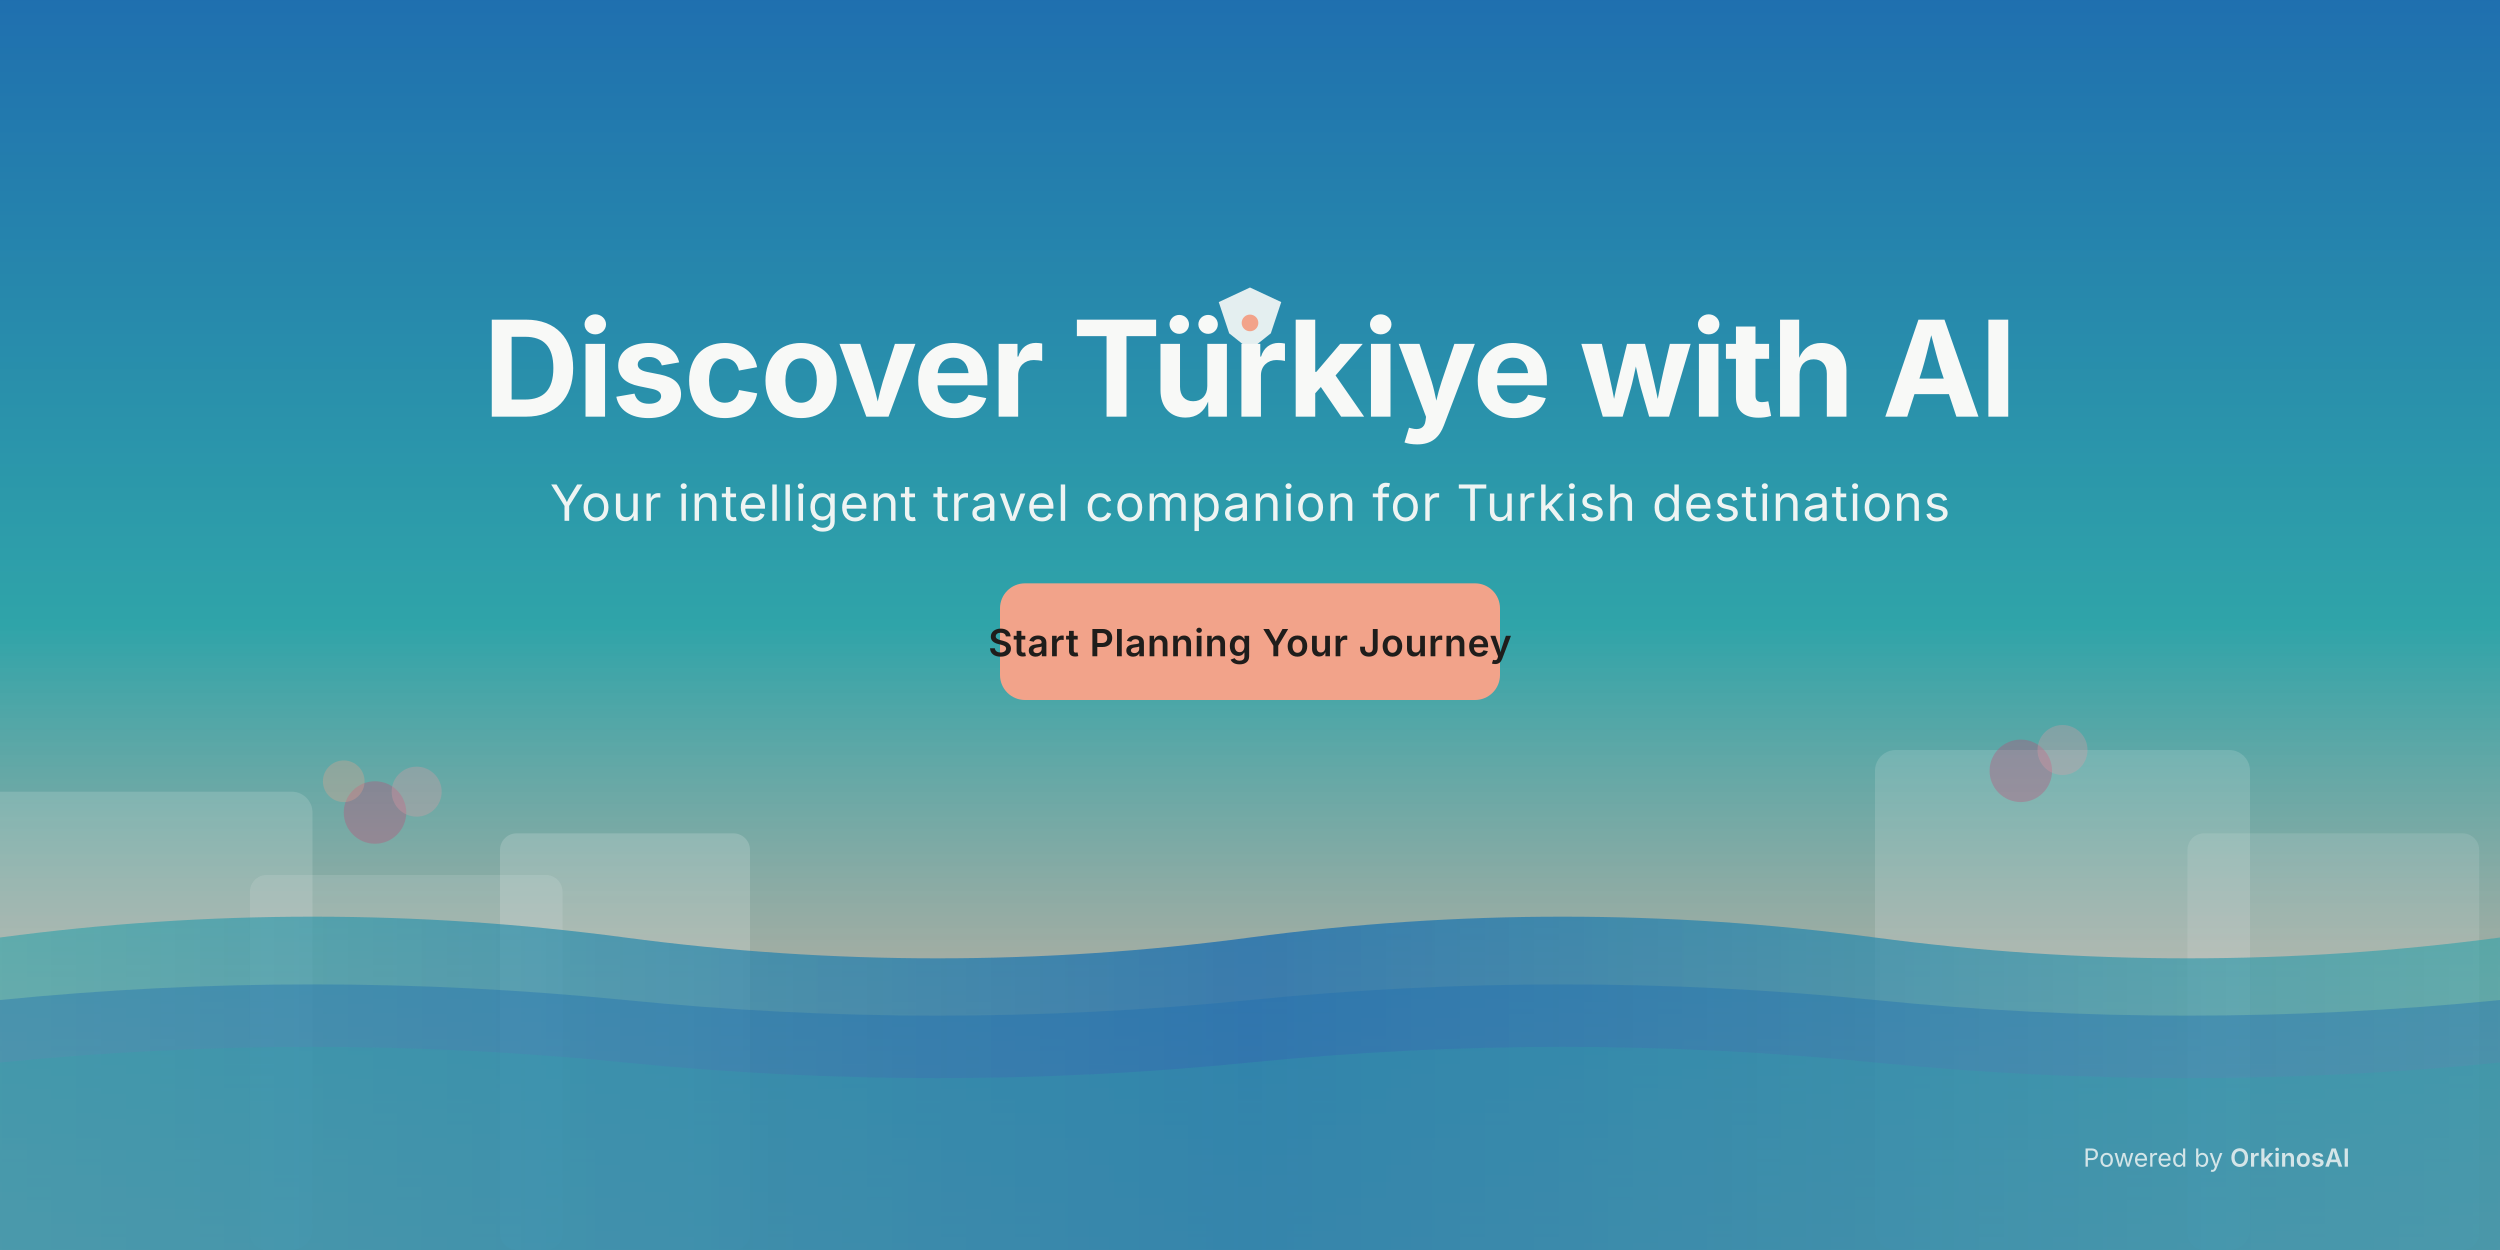
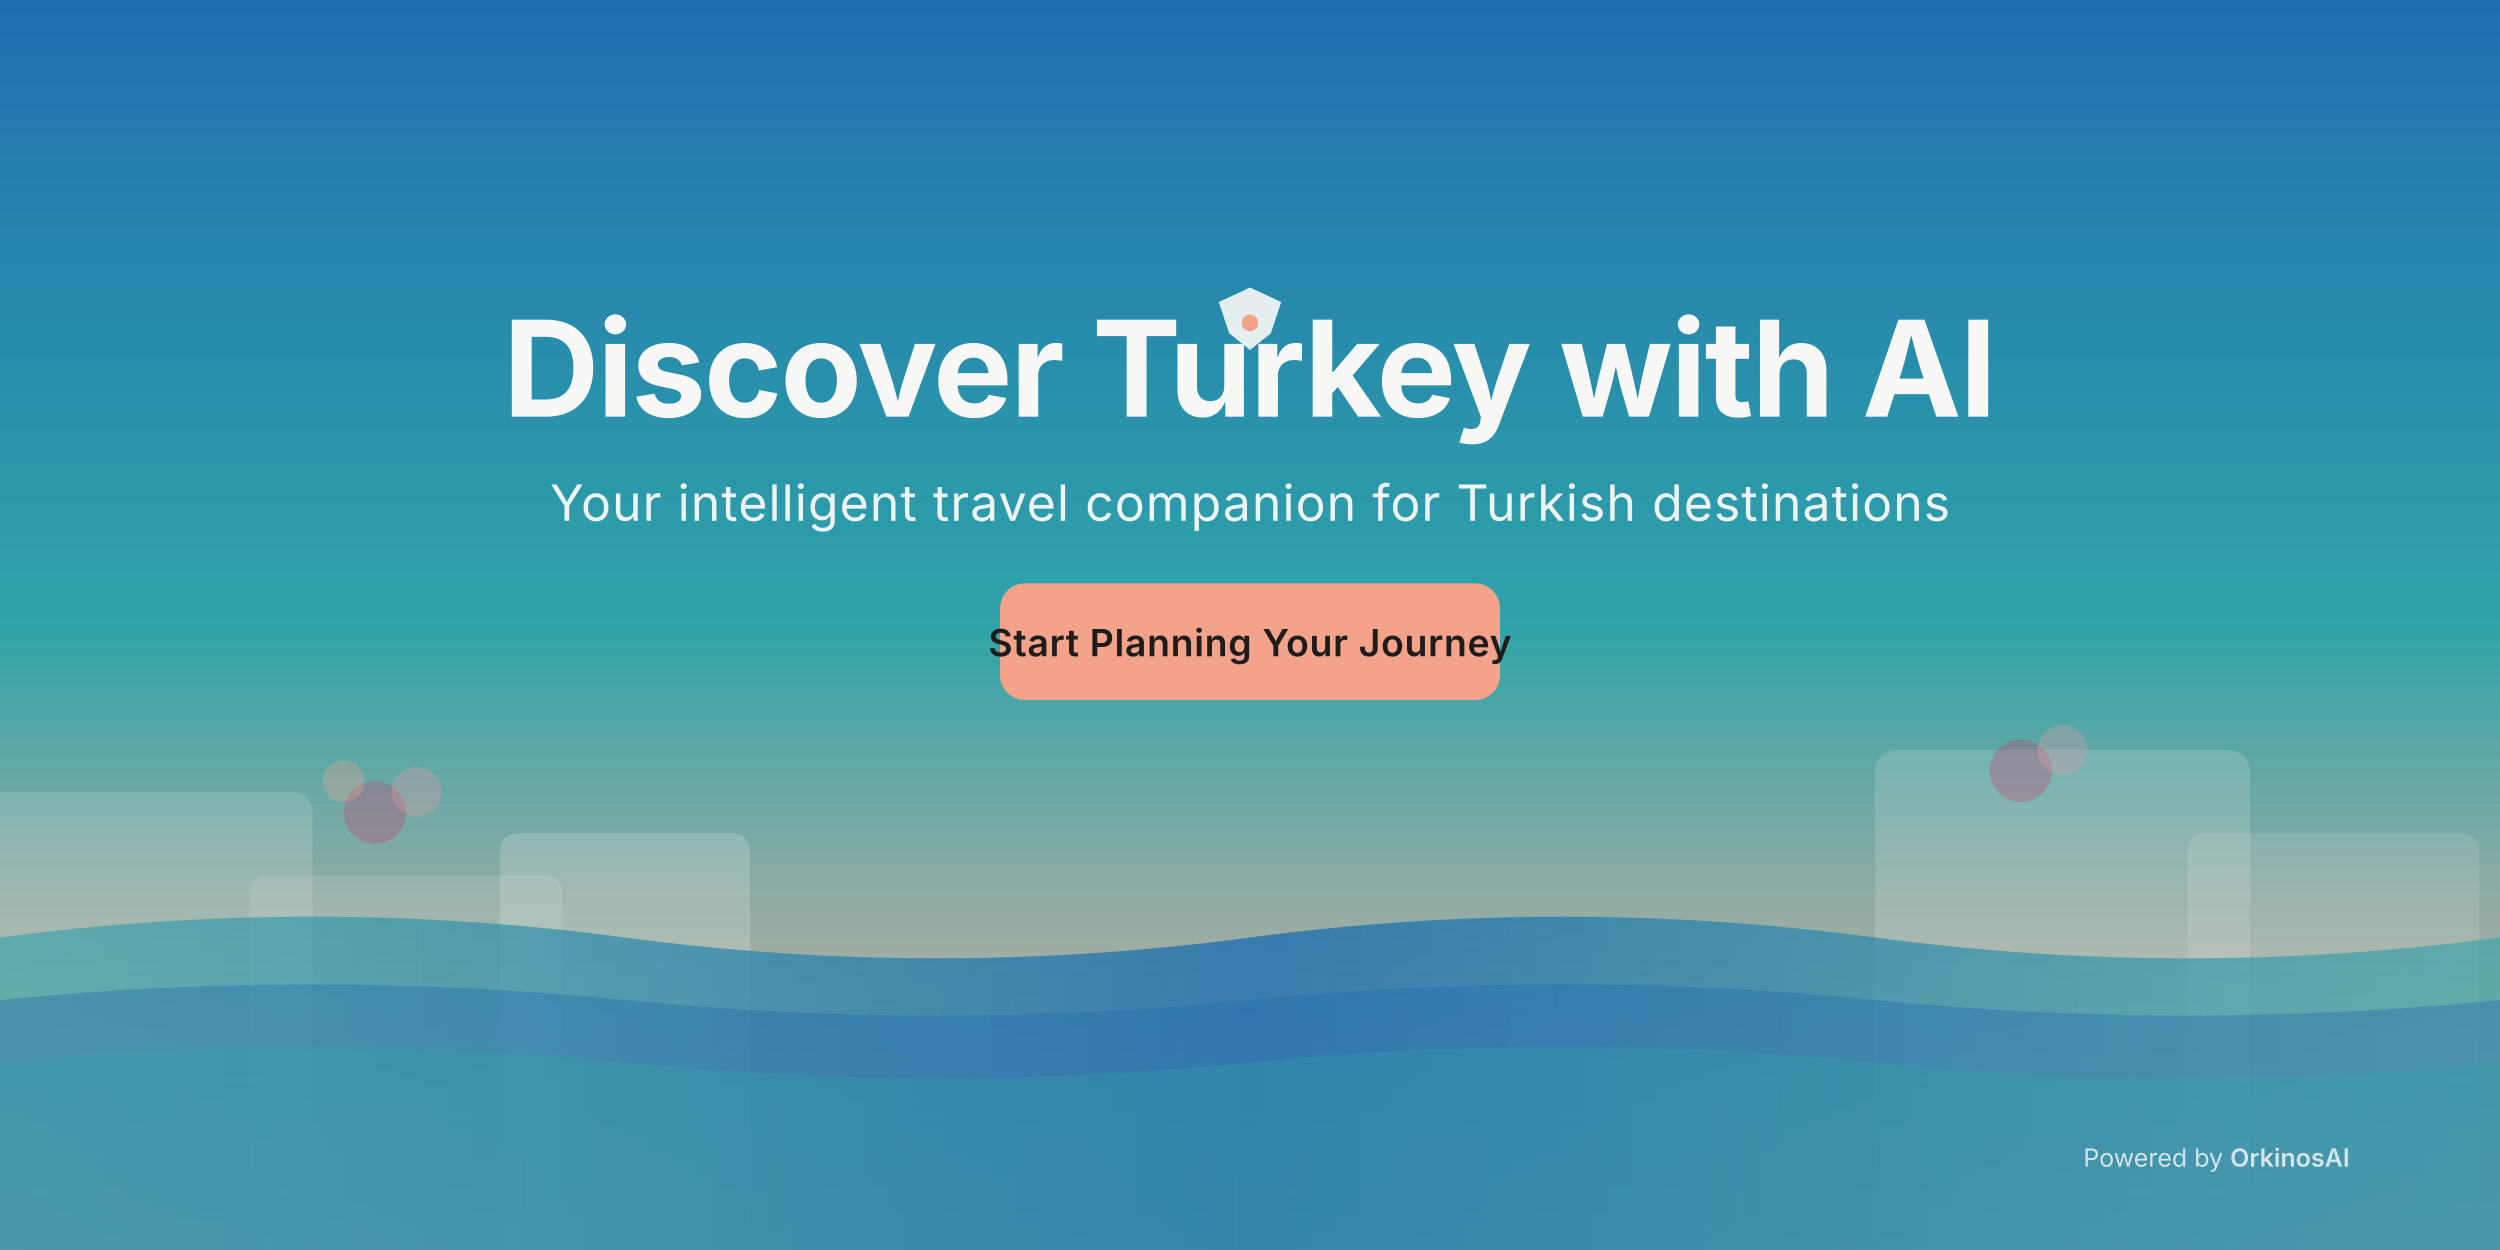
<svg xmlns="http://www.w3.org/2000/svg" viewBox="0 0 1200 600">
  <defs>
    <linearGradient id="skyGradient" x1="0%" y1="0%" x2="0%" y2="100%">
      <stop offset="0%" style="stop-color:#1F6FAF;stop-opacity:1" />
      <stop offset="50%" style="stop-color:#2FA4A9;stop-opacity:1" />
      <stop offset="100%" style="stop-color:#F2A38A;stop-opacity:0.8" />
    </linearGradient>
    <linearGradient id="waveGradient" x1="0%" y1="0%" x2="100%" y2="0%">
      <stop offset="0%" style="stop-color:#2FA4A9;stop-opacity:0.6" />
      <stop offset="50%" style="stop-color:#1F6FAF;stop-opacity:0.8" />
      <stop offset="100%" style="stop-color:#2FA4A9;stop-opacity:0.6" />
    </linearGradient>
  </defs>
  <rect width="1200" height="600" fill="url(#skyGradient)" />
  <rect x="-50" y="380" width="200" height="220" fill="#F8F9F7" opacity="0.15" rx="10" />
  <rect x="120" y="420" width="150" height="180" fill="#F8F9F7" opacity="0.12" rx="8" />
  <rect x="240" y="400" width="120" height="200" fill="#F8F9F7" opacity="0.18" rx="8" />
  <rect x="900" y="360" width="180" height="240" fill="#F8F9F7" opacity="0.15" rx="10" />
  <rect x="1050" y="400" width="140" height="200" fill="#F8F9F7" opacity="0.12" rx="8" />
  <circle cx="180" cy="390" r="15" fill="#C93A6A" opacity="0.3" />
  <circle cx="200" cy="380" r="12" fill="#E89BA5" opacity="0.3" />
  <circle cx="165" cy="375" r="10" fill="#F2A38A" opacity="0.3" />
  <circle cx="970" cy="370" r="15" fill="#C93A6A" opacity="0.3" />
  <circle cx="990" cy="360" r="12" fill="#E89BA5" opacity="0.3" />
  <path d="M 0 450 Q 150 430, 300 450 T 600 450 T 900 450 T 1200 450 L 1200 600 L 0 600 Z" fill="url(#waveGradient)" />
  <path d="M 0 480 Q 150 465, 300 480 T 600 480 T 900 480 T 1200 480 L 1200 600 L 0 600 Z" fill="#1F6FAF" opacity="0.4" />
  <path d="M 0 510 Q 150 495, 300 510 T 600 510 T 900 510 T 1200 510 L 1200 600 L 0 600 Z" fill="#2FA4A9" opacity="0.3" />
  <g transform="translate(600, 200)" text-anchor="middle">
    <g transform="translate(0, -40)">
      <path d="M -15 -15 L 0 -22 L 15 -15 L 10 0 L 0 8 L -10 0 Z" fill="#F8F9F7" opacity="0.9" />
      <circle cx="0" cy="-5" r="4" fill="#F2A38A" />
    </g>
    <text y="0" font-family="Inter, sans-serif" font-size="64" font-weight="700" fill="#F8F9F7" letter-spacing="-1">
-       Discover Türkiye with AI
+       Discover Turkey with AI
    </text>
    <text y="50" font-family="Inter, sans-serif" font-size="24" font-weight="400" fill="#F8F9F7" opacity="0.95" letter-spacing="0.5">
      Your intelligent travel companion for Turkish destinations
    </text>
    <rect x="-120" y="80" width="240" height="56" rx="12" fill="#F2A38A" />
    <text y="115" font-family="Inter, sans-serif" font-size="18" font-weight="600" fill="#1F1D1B" letter-spacing="0.3">
      Start Planning Your Journey
    </text>
  </g>
  <g transform="translate(1000, 560)">
    <text font-family="Inter, sans-serif" font-size="12" font-weight="400" fill="#F8F9F7" opacity="0.8">
      Powered by <tspan font-weight="600">OrkinosAI</tspan>
    </text>
  </g>
</svg>
